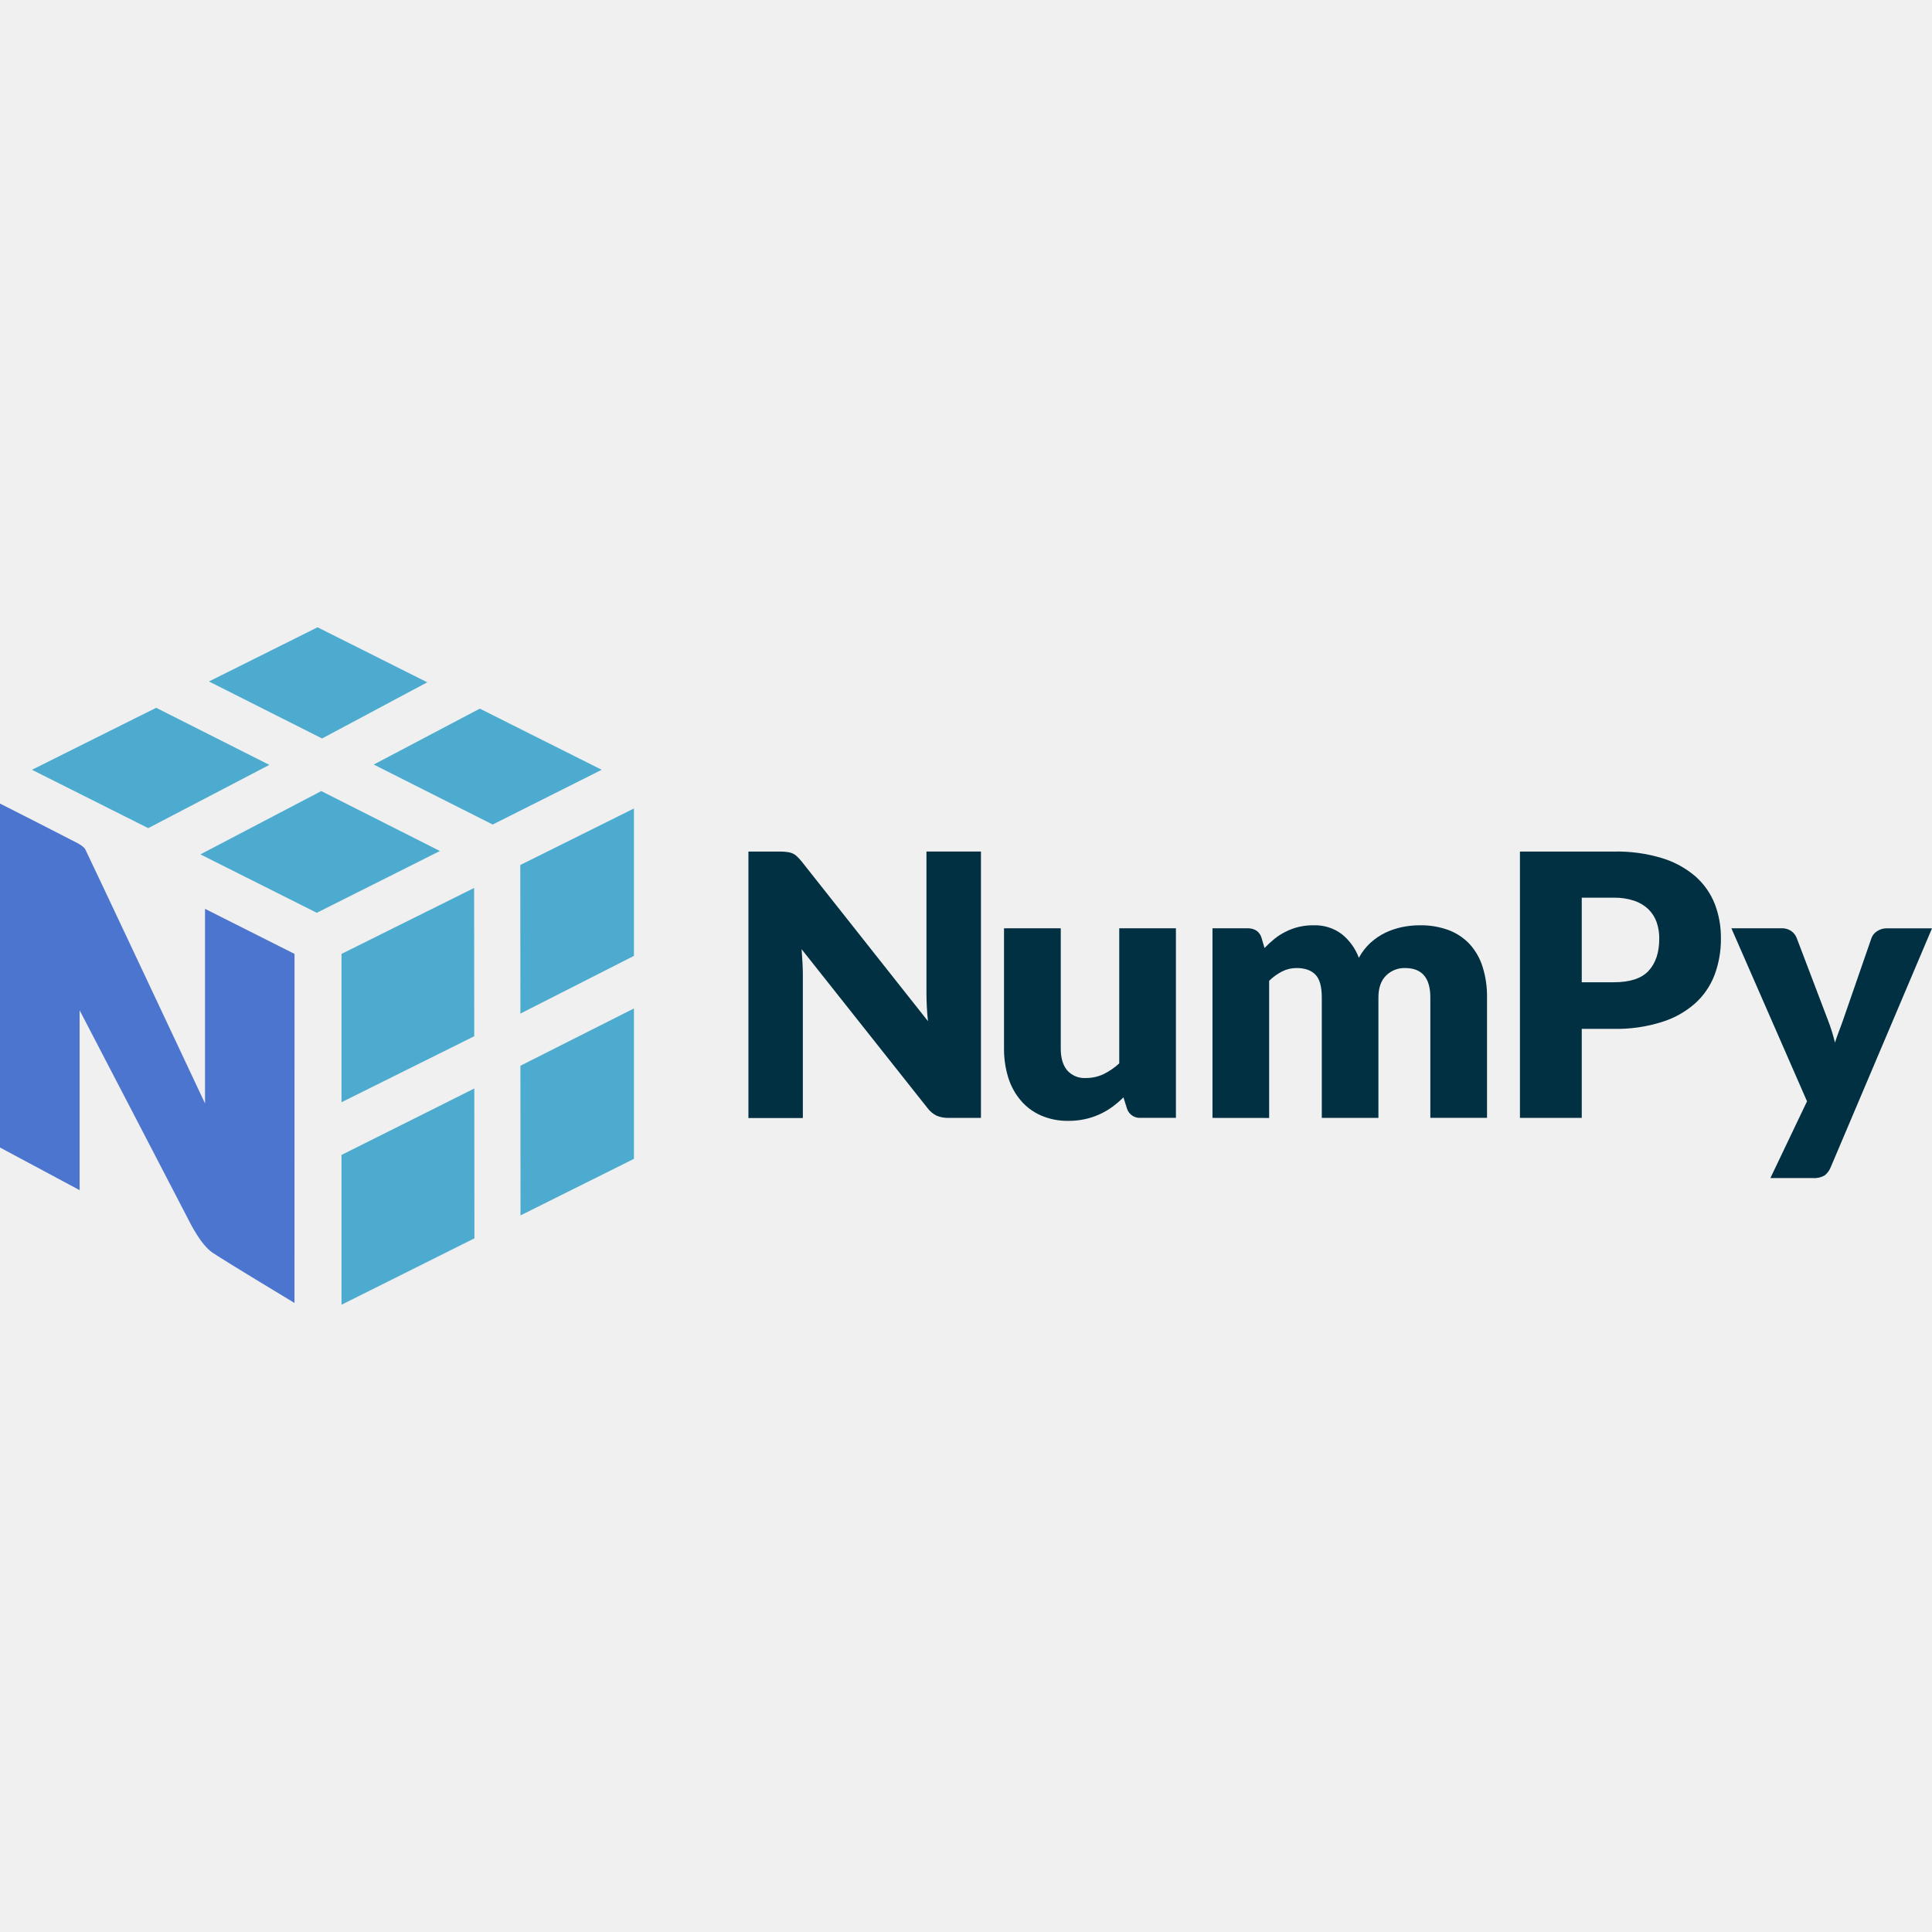
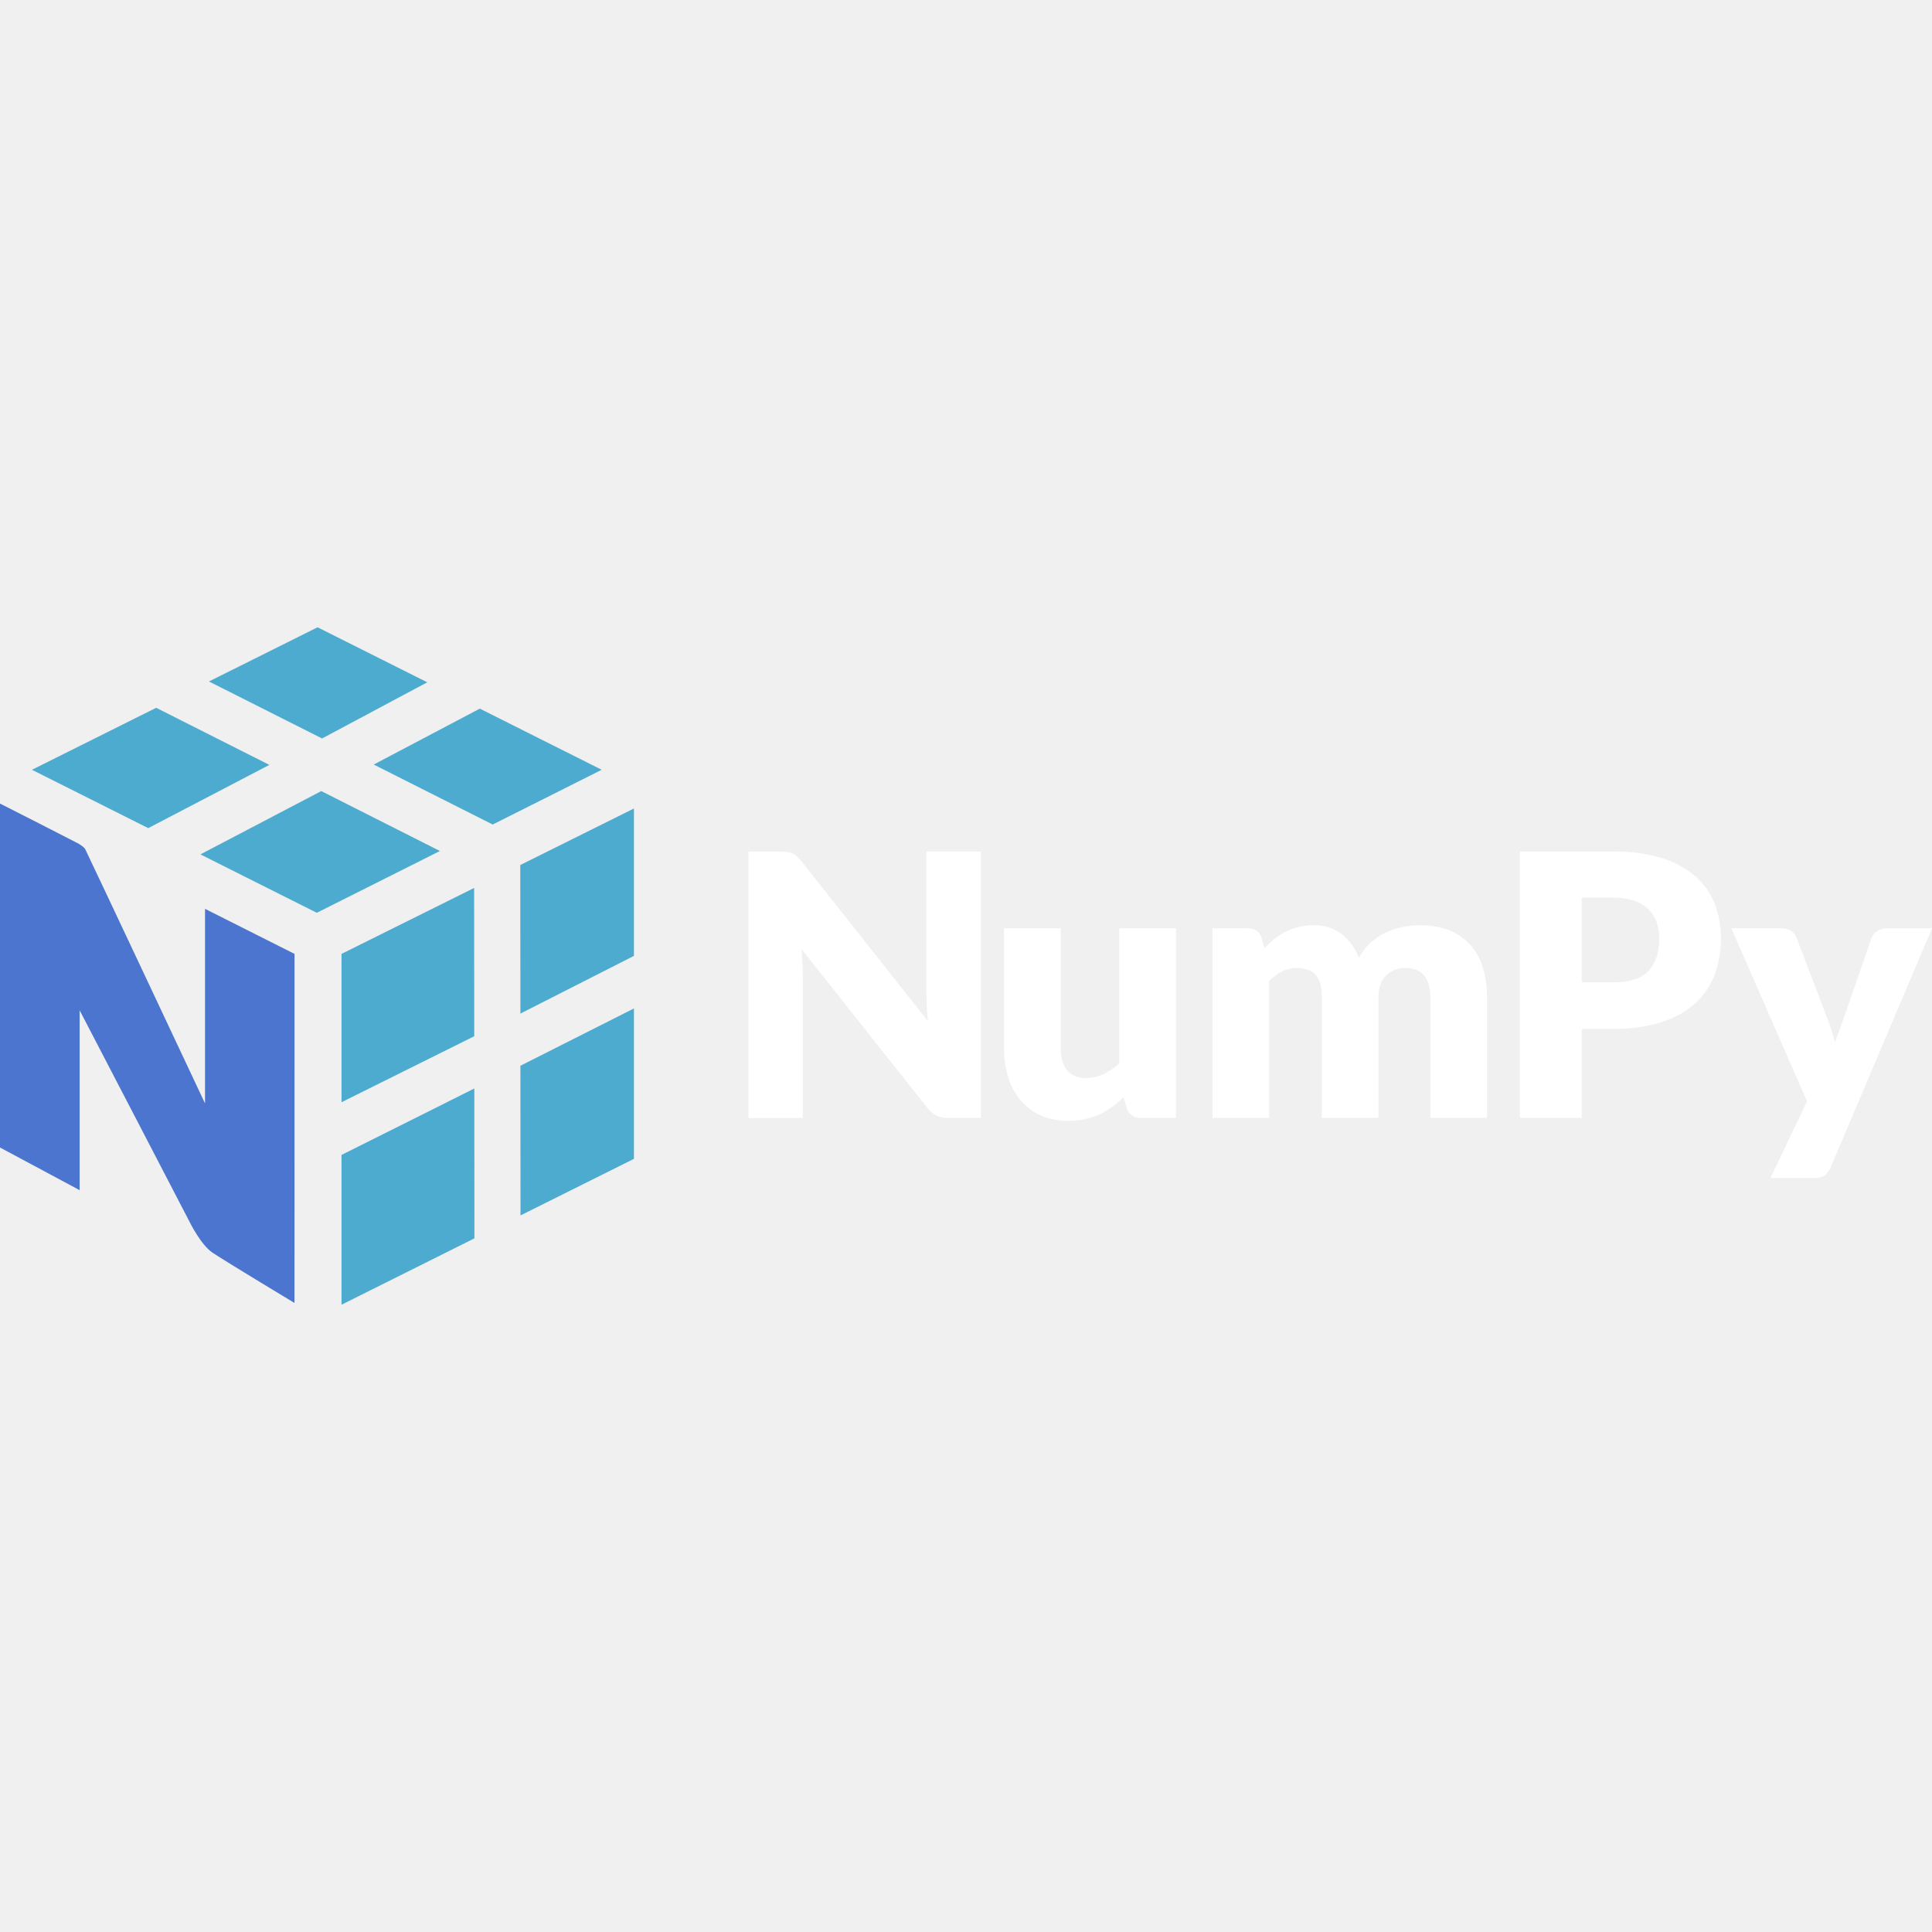
<svg xmlns="http://www.w3.org/2000/svg" viewBox="0 0 128 128">
-   <path fill="#003042" d="M52.186 56.453c.115.013.224.044.327.088.104.051.2.113.28.191.107.1.207.209.303.324l8.384 10.599a18.037 18.037 0 0 1-.1-1.888v-9.35h3.61v17.646h-2.134a1.964 1.964 0 0 1-.797-.143 1.702 1.702 0 0 1-.631-.536l-8.32-10.498c.024.303.043.603.06.898.016.295.023.57.023.83v9.46h-3.606V56.419h2.155c.147 0 .299.012.446.035zm18.092 5.049v7.968c0 .623.14 1.102.423 1.441a1.529 1.529 0 0 0 1.25.51c.398 0 .793-.083 1.157-.254a4.351 4.351 0 0 0 1.045-.715v-8.95h3.755V74.06h-2.323a.887.887 0 0 1-.925-.63l-.228-.726a6.95 6.95 0 0 1-.75.638 4.789 4.789 0 0 1-1.792.802 4.941 4.941 0 0 1-1.11.116 4.384 4.384 0 0 1-1.817-.359 3.702 3.702 0 0 1-1.339-.998 4.307 4.307 0 0 1-.825-1.512 6.36 6.36 0 0 1-.28-1.915v-7.973ZM80.33 74.064V61.502h2.326a1.05 1.05 0 0 1 .588.155.865.865 0 0 1 .335.475l.199.678a7.072 7.072 0 0 1 .654-.606 3.979 3.979 0 0 1 .735-.47 3.955 3.955 0 0 1 1.847-.431 2.94 2.94 0 0 1 1.884.586c.51.41.902.953 1.129 1.568.2-.37.46-.71.77-.994a4.277 4.277 0 0 1 .981-.666 4.944 4.944 0 0 1 1.114-.375 5.755 5.755 0 0 1 1.169-.12 5.308 5.308 0 0 1 1.915.32 3.692 3.692 0 0 1 1.397.933c.39.435.683.946.854 1.505a6.424 6.424 0 0 1 .292 2.02v7.98h-3.756v-7.978c0-1.3-.558-1.947-1.672-1.947-.47-.015-.93.168-1.264.503-.336.332-.503.814-.503 1.445v7.98h-3.752v-7.98c0-.719-.14-1.225-.423-1.512-.284-.292-.699-.436-1.25-.436a2.11 2.11 0 0 0-.96.228 3.528 3.528 0 0 0-.855.618v9.087zm24.465-5.899v5.898H100.7V56.418h6.225a10.243 10.243 0 0 1 3.204.439 6.14 6.14 0 0 1 2.203 1.21 4.783 4.783 0 0 1 1.28 1.831c.277.725.411 1.5.403 2.274a6.78 6.78 0 0 1-.423 2.426 4.869 4.869 0 0 1-1.297 1.888 6.02 6.02 0 0 1-2.21 1.229 9.967 9.967 0 0 1-3.16.451zm0-3.088h2.13c1.066 0 1.836-.251 2.303-.762.467-.51.702-1.213.702-2.13a3.218 3.218 0 0 0-.179-1.102 2.25 2.25 0 0 0-.551-.854 2.527 2.527 0 0 0-.934-.555 4.14 4.14 0 0 0-1.34-.2h-2.131zm16.498 12.246a1.356 1.356 0 0 1-.404.552 1.359 1.359 0 0 1-.777.174h-2.818l2.426-5.084-5.011-11.464h3.316a1.062 1.062 0 0 1 .678.204 1 1 0 0 1 .34.459l2.059 5.414c.19.487.347.986.47 1.496.083-.259.171-.514.267-.762a20.7 20.7 0 0 0 .28-.762l1.867-5.39a.894.894 0 0 1 .378-.467c.181-.12.393-.188.608-.188H128Z" />
+   <path fill="#fff" d="M52.186 56.453c.115.013.224.044.327.088.104.051.2.113.28.191.107.1.207.209.303.324l8.384 10.599a18.037 18.037 0 0 1-.1-1.888v-9.35h3.61v17.646h-2.134a1.964 1.964 0 0 1-.797-.143 1.702 1.702 0 0 1-.631-.536l-8.32-10.498c.024.303.043.603.06.898.016.295.023.57.023.83v9.46h-3.606V56.419h2.155c.147 0 .299.012.446.035zm18.092 5.049v7.968c0 .623.14 1.102.423 1.441a1.529 1.529 0 0 0 1.25.51c.398 0 .793-.083 1.157-.254a4.351 4.351 0 0 0 1.045-.715v-8.95h3.755V74.06h-2.323a.887.887 0 0 1-.925-.63l-.228-.726a6.95 6.95 0 0 1-.75.638 4.789 4.789 0 0 1-1.792.802 4.941 4.941 0 0 1-1.11.116 4.384 4.384 0 0 1-1.817-.359 3.702 3.702 0 0 1-1.339-.998 4.307 4.307 0 0 1-.825-1.512 6.36 6.36 0 0 1-.28-1.915v-7.973ZM80.33 74.064V61.502h2.326a1.05 1.05 0 0 1 .588.155.865.865 0 0 1 .335.475l.199.678a7.072 7.072 0 0 1 .654-.606 3.979 3.979 0 0 1 .735-.47 3.955 3.955 0 0 1 1.847-.431 2.94 2.94 0 0 1 1.884.586c.51.41.902.953 1.129 1.568.2-.37.46-.71.77-.994a4.277 4.277 0 0 1 .981-.666 4.944 4.944 0 0 1 1.114-.375 5.755 5.755 0 0 1 1.169-.12 5.308 5.308 0 0 1 1.915.32 3.692 3.692 0 0 1 1.397.933c.39.435.683.946.854 1.505a6.424 6.424 0 0 1 .292 2.02v7.98h-3.756v-7.978c0-1.3-.558-1.947-1.672-1.947-.47-.015-.93.168-1.264.503-.336.332-.503.814-.503 1.445v7.98h-3.752v-7.98c0-.719-.14-1.225-.423-1.512-.284-.292-.699-.436-1.25-.436a2.11 2.11 0 0 0-.96.228 3.528 3.528 0 0 0-.855.618v9.087zm24.465-5.899v5.898H100.7V56.418h6.225a10.243 10.243 0 0 1 3.204.439 6.14 6.14 0 0 1 2.203 1.21 4.783 4.783 0 0 1 1.28 1.831c.277.725.411 1.5.403 2.274a6.78 6.78 0 0 1-.423 2.426 4.869 4.869 0 0 1-1.297 1.888 6.02 6.02 0 0 1-2.21 1.229 9.967 9.967 0 0 1-3.16.451zm0-3.088h2.13c1.066 0 1.836-.251 2.303-.762.467-.51.702-1.213.702-2.13a3.218 3.218 0 0 0-.179-1.102 2.25 2.25 0 0 0-.551-.854 2.527 2.527 0 0 0-.934-.555 4.14 4.14 0 0 0-1.34-.2h-2.131zm16.498 12.246a1.356 1.356 0 0 1-.404.552 1.359 1.359 0 0 1-.777.174h-2.818l2.426-5.084-5.011-11.464h3.316a1.062 1.062 0 0 1 .678.204 1 1 0 0 1 .34.459l2.059 5.414c.19.487.347.986.47 1.496.083-.259.171-.514.267-.762a20.7 20.7 0 0 0 .28-.762l1.867-5.39a.894.894 0 0 1 .378-.467c.181-.12.393-.188.608-.188H128Z" />
  <path fill="#4DABCF" d="m17.845 50.676-7.498-3.783L2.116 51l7.705 3.866zm3.44 1.735 7.86 3.97-8.156 4.094-7.712-3.87zm10.503-5.462L39.864 51l-7.222 3.627-7.881-3.974zm-3.48-1.744-7.27-3.646-7.195 3.59 7.493 3.776zm-5.682 31.312v9.925l8.806-4.398-.008-9.928zm8.794-7.864-.008-9.824-8.786 4.369v9.828zM42 66.813v9.964l-7.515 3.747-.007-9.916zm0-3.484v-9.764l-7.53 3.744.008 9.843z" />
  <path fill="#4c75cf" d="m19.513 63.198-5.93-2.985v12.892S6.325 57.663 5.655 56.278c-.088-.18-.443-.38-.535-.427A818.844 818.844 0 0 0 0 53.238v22.788l5.276 2.825V66.935s7.179 13.8 7.25 13.95c.076.153.795 1.604 1.564 2.115 1.026.678 5.42 3.324 5.42 3.324z" />
</svg>
